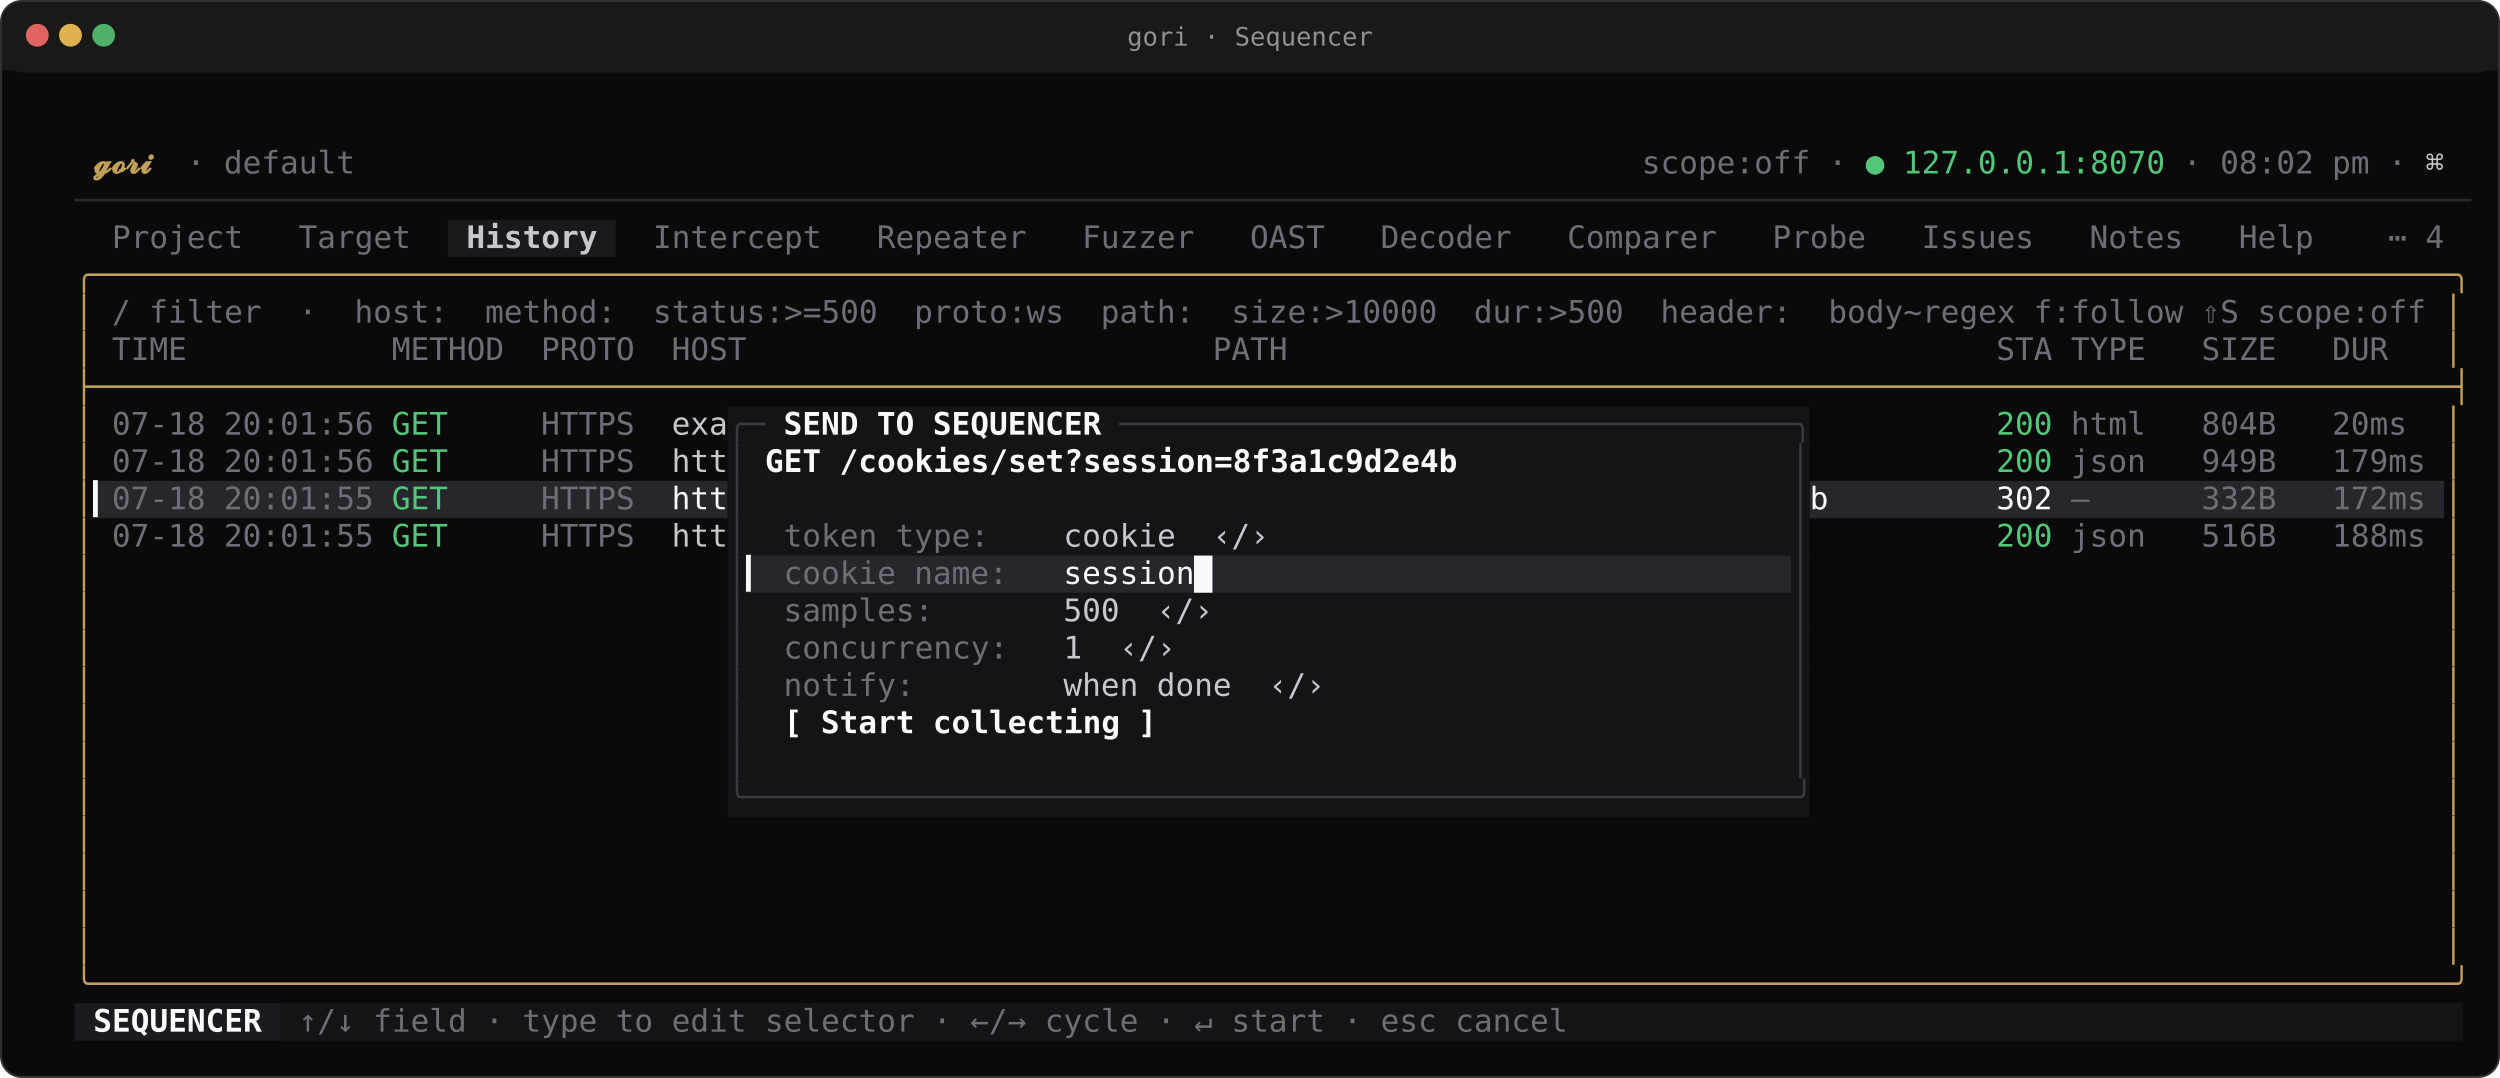
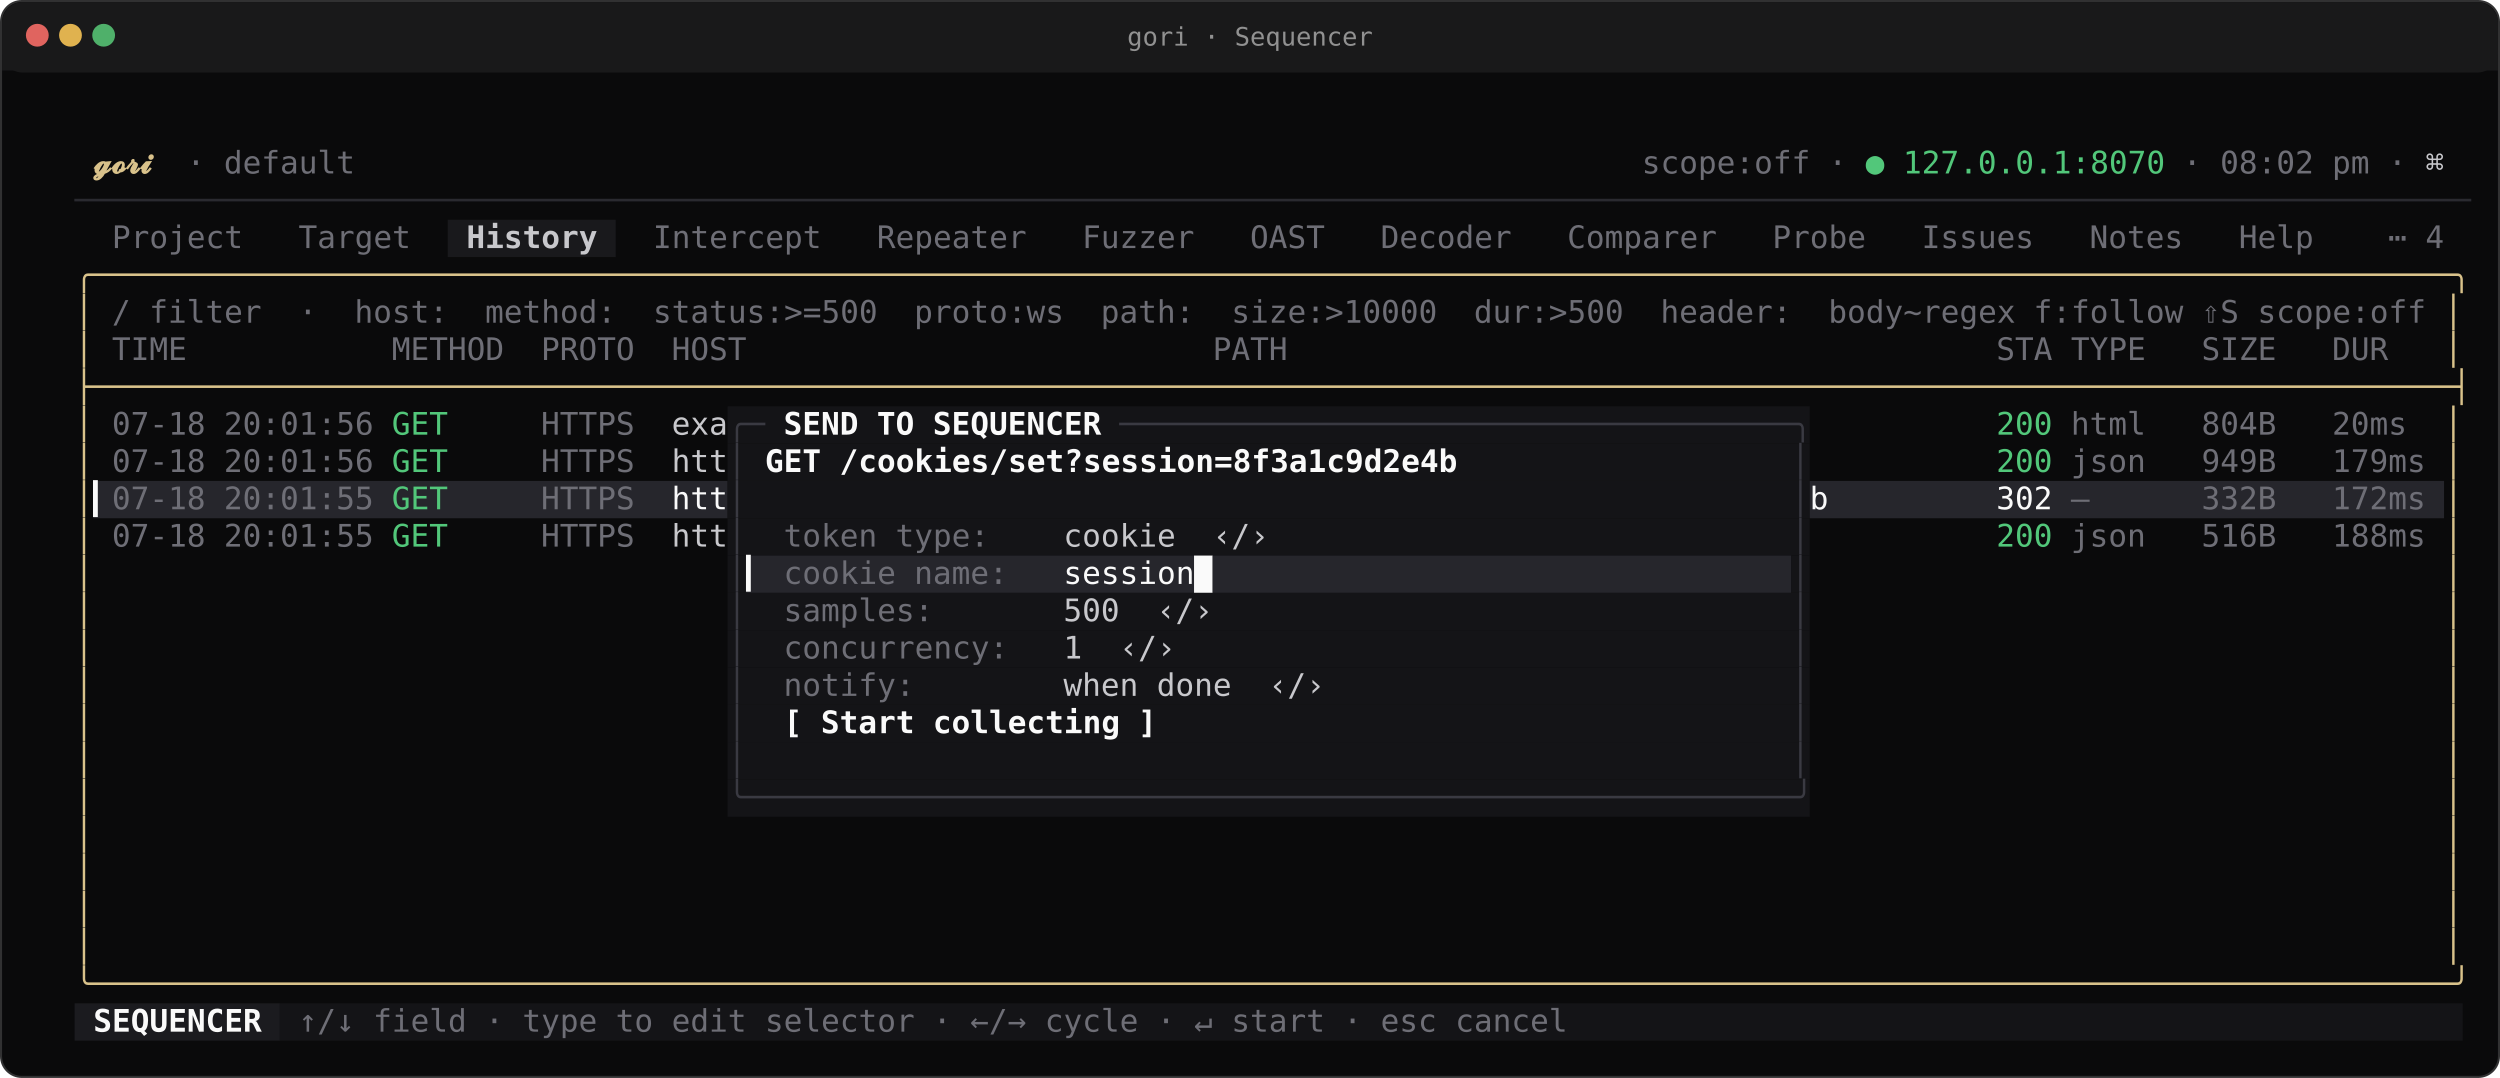
<svg xmlns="http://www.w3.org/2000/svg" width="1206" height="520" viewBox="0 0 1206.0 520.0" font-family="ui-monospace,'SF Mono','JetBrains Mono',Menlo,Consolas,monospace" font-size="15.0px" role="img" aria-label="gori · Sequencer">
  <rect x="0.5" y="0.5" width="1205.0" height="519.0" rx="10" ry="10" fill="#0a0a0b" stroke="#313132" stroke-width="1" />
  <rect x="1" y="1" width="1204.0" height="34.0" rx="10" ry="10" fill="#19191a" />
  <rect x="1" y="24.0" width="1204.0" height="10" fill="#19191a" />
  <circle cx="18.0" cy="17.0" r="5.5" fill="#e0645f" />
  <circle cx="34.0" cy="17.0" r="5.5" fill="#e0b24f" />
  <circle cx="50.0" cy="17.0" r="5.5" fill="#4fb06a" />
  <text x="603.0" y="22.0" text-anchor="middle" fill="#919191" font-size="12.3px">gori · Sequencer</text>
  <rect x="216.00" y="106.00" width="81.00" height="18.00" fill="#19191c" />
  <rect x="351.00" y="196.00" width="522.00" height="18.00" fill="#141417" />
  <rect x="351.00" y="214.00" width="522.00" height="18.00" fill="#141417" />
  <rect x="45.00" y="232.00" width="306.00" height="18.00" fill="#26262c" />
  <rect x="351.00" y="232.00" width="522.00" height="18.00" fill="#141417" />
  <rect x="873.00" y="232.00" width="306.00" height="18.00" fill="#26262c" />
  <rect x="351.00" y="250.00" width="522.00" height="18.00" fill="#141417" />
  <rect x="351.00" y="268.00" width="9.00" height="18.00" fill="#141417" />
  <rect x="360.00" y="268.00" width="216.00" height="18.00" fill="#26262c" />
  <rect x="576.00" y="268.00" width="9.00" height="18.00" fill="#fafafa" />
  <rect x="585.00" y="268.00" width="279.00" height="18.00" fill="#26262c" />
  <rect x="864.00" y="268.00" width="9.00" height="18.00" fill="#141417" />
  <rect x="351.00" y="286.00" width="522.00" height="18.00" fill="#141417" />
  <rect x="351.00" y="304.00" width="522.00" height="18.00" fill="#141417" />
  <rect x="351.00" y="322.00" width="522.00" height="18.00" fill="#141417" />
  <rect x="351.00" y="340.00" width="522.00" height="18.00" fill="#141417" />
  <rect x="351.00" y="358.00" width="522.00" height="18.00" fill="#141417" />
  <rect x="351.00" y="376.00" width="522.00" height="18.00" fill="#141417" />
  <rect x="36.00" y="484.00" width="99.00" height="18.00" fill="#1b1b1f" />
  <rect x="135.00" y="484.00" width="1053.00" height="18.00" fill="#141417" />
-   <text x="45.00" y="83.68" textLength="36.00" lengthAdjust="spacingAndGlyphs" fill="#c2a05a" font-weight="700" xml:space="preserve">𝓰𝓸𝓻𝓲</text>
+   <text x="45.00" y="83.68" textLength="36.00" lengthAdjust="spacingAndGlyphs" fill="#d9c28b" font-weight="700" xml:space="preserve">𝓰𝓸𝓻𝓲</text>
  <text x="90.00" y="83.68" textLength="9.00" lengthAdjust="spacingAndGlyphs" fill="#6e6e76" xml:space="preserve">·</text>
  <text x="108.00" y="83.68" textLength="63.00" lengthAdjust="spacingAndGlyphs" fill="#6e6e76" xml:space="preserve">default</text>
  <text x="792.00" y="83.68" textLength="81.00" lengthAdjust="spacingAndGlyphs" fill="#6e6e76" xml:space="preserve">scope:off</text>
  <text x="882.00" y="83.68" textLength="9.00" lengthAdjust="spacingAndGlyphs" fill="#6e6e76" xml:space="preserve">·</text>
  <text x="900.00" y="83.68" textLength="9.00" lengthAdjust="spacingAndGlyphs" fill="#52c77a" xml:space="preserve">●</text>
  <text x="918.00" y="83.68" textLength="126.00" lengthAdjust="spacingAndGlyphs" fill="#52c77a" xml:space="preserve">127.0.0.1:8070</text>
  <text x="1053.00" y="83.68" textLength="9.00" lengthAdjust="spacingAndGlyphs" fill="#6e6e76" xml:space="preserve">·</text>
  <text x="1071.00" y="83.68" textLength="45.00" lengthAdjust="spacingAndGlyphs" fill="#6e6e76" xml:space="preserve">08:02</text>
  <text x="1125.00" y="83.68" textLength="18.00" lengthAdjust="spacingAndGlyphs" fill="#6e6e76" xml:space="preserve">pm</text>
  <text x="1152.00" y="83.68" textLength="9.00" lengthAdjust="spacingAndGlyphs" fill="#6e6e76" xml:space="preserve">·</text>
  <text x="1170.00" y="83.68" textLength="9.00" lengthAdjust="spacingAndGlyphs" fill="#c8c8cc" xml:space="preserve">⌘</text>
  <text x="36.00" y="101.68" textLength="1152.00" lengthAdjust="spacingAndGlyphs" fill="#2a2a30" xml:space="preserve">────────────────────────────────────────────────────────────────────────────────────────────────────────────────────────────────</text>
  <text x="54.00" y="119.68" textLength="63.00" lengthAdjust="spacingAndGlyphs" fill="#6e6e76" xml:space="preserve">Project</text>
  <text x="144.00" y="119.68" textLength="54.00" lengthAdjust="spacingAndGlyphs" fill="#6e6e76" xml:space="preserve">Target</text>
  <text x="225.00" y="119.68" textLength="63.00" lengthAdjust="spacingAndGlyphs" fill="#c8c8cc" font-weight="700" xml:space="preserve">History</text>
  <text x="315.00" y="119.68" textLength="81.00" lengthAdjust="spacingAndGlyphs" fill="#6e6e76" xml:space="preserve">Intercept</text>
  <text x="423.00" y="119.68" textLength="72.00" lengthAdjust="spacingAndGlyphs" fill="#6e6e76" xml:space="preserve">Repeater</text>
  <text x="522.00" y="119.68" textLength="54.00" lengthAdjust="spacingAndGlyphs" fill="#6e6e76" xml:space="preserve">Fuzzer</text>
  <text x="603.00" y="119.68" textLength="36.00" lengthAdjust="spacingAndGlyphs" fill="#6e6e76" xml:space="preserve">OAST</text>
  <text x="666.00" y="119.68" textLength="63.00" lengthAdjust="spacingAndGlyphs" fill="#6e6e76" xml:space="preserve">Decoder</text>
  <text x="756.00" y="119.68" textLength="72.00" lengthAdjust="spacingAndGlyphs" fill="#6e6e76" xml:space="preserve">Comparer</text>
  <text x="855.00" y="119.68" textLength="45.00" lengthAdjust="spacingAndGlyphs" fill="#6e6e76" xml:space="preserve">Probe</text>
  <text x="927.00" y="119.68" textLength="54.00" lengthAdjust="spacingAndGlyphs" fill="#6e6e76" xml:space="preserve">Issues</text>
  <text x="1008.00" y="119.68" textLength="45.00" lengthAdjust="spacingAndGlyphs" fill="#6e6e76" xml:space="preserve">Notes</text>
  <text x="1080.00" y="119.68" textLength="36.00" lengthAdjust="spacingAndGlyphs" fill="#6e6e76" xml:space="preserve">Help</text>
  <text x="1152.00" y="119.68" textLength="9.00" lengthAdjust="spacingAndGlyphs" fill="#6e6e76" xml:space="preserve">⋯</text>
  <text x="1170.00" y="119.68" textLength="9.00" lengthAdjust="spacingAndGlyphs" fill="#6e6e76" xml:space="preserve">4</text>
-   <text x="36.00" y="137.68" textLength="1152.00" lengthAdjust="spacingAndGlyphs" fill="#c2a05a" xml:space="preserve">╭──────────────────────────────────────────────────────────────────────────────────────────────────────────────────────────────╮</text>
-   <text x="36.00" y="155.68" textLength="9.00" lengthAdjust="spacingAndGlyphs" fill="#c2a05a" xml:space="preserve">│</text>
+   <text x="36.00" y="137.68" textLength="1152.00" lengthAdjust="spacingAndGlyphs" fill="#d9c28b" xml:space="preserve">╭──────────────────────────────────────────────────────────────────────────────────────────────────────────────────────────────╮</text>
+   <text x="36.00" y="155.68" textLength="9.00" lengthAdjust="spacingAndGlyphs" fill="#d9c28b" xml:space="preserve">│</text>
  <text x="54.00" y="155.68" textLength="9.00" lengthAdjust="spacingAndGlyphs" fill="#6e6e76" xml:space="preserve">/</text>
  <text x="72.00" y="155.68" textLength="54.00" lengthAdjust="spacingAndGlyphs" fill="#6e6e76" xml:space="preserve">filter</text>
  <text x="144.00" y="155.68" textLength="9.00" lengthAdjust="spacingAndGlyphs" fill="#6e6e76" xml:space="preserve">·</text>
  <text x="171.00" y="155.68" textLength="45.00" lengthAdjust="spacingAndGlyphs" fill="#6e6e76" xml:space="preserve">host:</text>
  <text x="234.00" y="155.68" textLength="63.00" lengthAdjust="spacingAndGlyphs" fill="#6e6e76" xml:space="preserve">method:</text>
  <text x="315.00" y="155.68" textLength="108.00" lengthAdjust="spacingAndGlyphs" fill="#6e6e76" xml:space="preserve">status:&gt;=500</text>
  <text x="441.00" y="155.68" textLength="72.00" lengthAdjust="spacingAndGlyphs" fill="#6e6e76" xml:space="preserve">proto:ws</text>
  <text x="531.00" y="155.68" textLength="45.00" lengthAdjust="spacingAndGlyphs" fill="#6e6e76" xml:space="preserve">path:</text>
  <text x="594.00" y="155.68" textLength="99.00" lengthAdjust="spacingAndGlyphs" fill="#6e6e76" xml:space="preserve">size:&gt;10000</text>
  <text x="711.00" y="155.68" textLength="72.00" lengthAdjust="spacingAndGlyphs" fill="#6e6e76" xml:space="preserve">dur:&gt;500</text>
  <text x="801.00" y="155.68" textLength="63.00" lengthAdjust="spacingAndGlyphs" fill="#6e6e76" xml:space="preserve">header:</text>
  <text x="882.00" y="155.68" textLength="90.00" lengthAdjust="spacingAndGlyphs" fill="#6e6e76" xml:space="preserve">body~regex</text>
  <text x="981.00" y="155.68" textLength="72.00" lengthAdjust="spacingAndGlyphs" fill="#6e6e76" xml:space="preserve">f:follow</text>
  <text x="1062.00" y="155.68" textLength="18.00" lengthAdjust="spacingAndGlyphs" fill="#6e6e76" xml:space="preserve">⇧S</text>
  <text x="1089.00" y="155.68" textLength="81.00" lengthAdjust="spacingAndGlyphs" fill="#6e6e76" xml:space="preserve">scope:off</text>
-   <text x="1179.00" y="155.68" textLength="9.00" lengthAdjust="spacingAndGlyphs" fill="#c2a05a" xml:space="preserve">│</text>
-   <text x="36.00" y="173.68" textLength="9.00" lengthAdjust="spacingAndGlyphs" fill="#c2a05a" xml:space="preserve">│</text>
+   <text x="1179.00" y="155.68" textLength="9.00" lengthAdjust="spacingAndGlyphs" fill="#d9c28b" xml:space="preserve">│</text>
+   <text x="36.00" y="173.68" textLength="9.00" lengthAdjust="spacingAndGlyphs" fill="#d9c28b" xml:space="preserve">│</text>
  <text x="54.00" y="173.68" textLength="36.00" lengthAdjust="spacingAndGlyphs" fill="#6e6e76" xml:space="preserve">TIME</text>
  <text x="189.00" y="173.68" textLength="54.00" lengthAdjust="spacingAndGlyphs" fill="#6e6e76" xml:space="preserve">METHOD</text>
  <text x="261.00" y="173.68" textLength="45.00" lengthAdjust="spacingAndGlyphs" fill="#6e6e76" xml:space="preserve">PROTO</text>
  <text x="324.00" y="173.68" textLength="36.00" lengthAdjust="spacingAndGlyphs" fill="#6e6e76" xml:space="preserve">HOST</text>
  <text x="585.00" y="173.68" textLength="36.00" lengthAdjust="spacingAndGlyphs" fill="#6e6e76" xml:space="preserve">PATH</text>
  <text x="963.00" y="173.68" textLength="27.00" lengthAdjust="spacingAndGlyphs" fill="#6e6e76" xml:space="preserve">STA</text>
  <text x="999.00" y="173.68" textLength="36.00" lengthAdjust="spacingAndGlyphs" fill="#6e6e76" xml:space="preserve">TYPE</text>
  <text x="1062.00" y="173.68" textLength="36.00" lengthAdjust="spacingAndGlyphs" fill="#6e6e76" xml:space="preserve">SIZE</text>
  <text x="1125.00" y="173.68" textLength="27.00" lengthAdjust="spacingAndGlyphs" fill="#6e6e76" xml:space="preserve">DUR</text>
-   <text x="1179.00" y="173.68" textLength="9.00" lengthAdjust="spacingAndGlyphs" fill="#c2a05a" xml:space="preserve">│</text>
-   <text x="36.00" y="191.68" textLength="1152.00" lengthAdjust="spacingAndGlyphs" fill="#c2a05a" xml:space="preserve">├──────────────────────────────────────────────────────────────────────────────────────────────────────────────────────────────┤</text>
-   <text x="36.00" y="209.68" textLength="9.00" lengthAdjust="spacingAndGlyphs" fill="#c2a05a" xml:space="preserve">│</text>
+   <text x="1179.00" y="173.68" textLength="9.00" lengthAdjust="spacingAndGlyphs" fill="#d9c28b" xml:space="preserve">│</text>
+   <text x="36.00" y="191.68" textLength="1152.00" lengthAdjust="spacingAndGlyphs" fill="#d9c28b" xml:space="preserve">├──────────────────────────────────────────────────────────────────────────────────────────────────────────────────────────────┤</text>
+   <text x="36.00" y="209.68" textLength="9.00" lengthAdjust="spacingAndGlyphs" fill="#d9c28b" xml:space="preserve">│</text>
  <text x="54.00" y="209.68" textLength="45.00" lengthAdjust="spacingAndGlyphs" fill="#6e6e76" xml:space="preserve">07-18</text>
  <text x="108.00" y="209.68" textLength="72.00" lengthAdjust="spacingAndGlyphs" fill="#6e6e76" xml:space="preserve">20:01:56</text>
  <text x="189.00" y="209.68" textLength="27.00" lengthAdjust="spacingAndGlyphs" fill="#52c77a" xml:space="preserve">GET</text>
  <text x="261.00" y="209.68" textLength="45.00" lengthAdjust="spacingAndGlyphs" fill="#6e6e76" xml:space="preserve">HTTPS</text>
  <text x="324.00" y="209.68" textLength="27.00" lengthAdjust="spacingAndGlyphs" fill="#c8c8cc" xml:space="preserve">exa</text>
  <text x="351.00" y="209.68" textLength="18.00" lengthAdjust="spacingAndGlyphs" fill="#3a3a42" xml:space="preserve">╭─</text>
  <text x="378.00" y="209.68" textLength="36.00" lengthAdjust="spacingAndGlyphs" fill="#fafafa" font-weight="700" xml:space="preserve">SEND</text>
  <text x="423.00" y="209.68" textLength="18.00" lengthAdjust="spacingAndGlyphs" fill="#fafafa" font-weight="700" xml:space="preserve">TO</text>
  <text x="450.00" y="209.68" textLength="81.00" lengthAdjust="spacingAndGlyphs" fill="#fafafa" font-weight="700" xml:space="preserve">SEQUENCER</text>
  <text x="540.00" y="209.68" textLength="333.00" lengthAdjust="spacingAndGlyphs" fill="#3a3a42" xml:space="preserve">────────────────────────────────────╮</text>
  <text x="963.00" y="209.68" textLength="27.00" lengthAdjust="spacingAndGlyphs" fill="#52c77a" xml:space="preserve">200</text>
  <text x="999.00" y="209.68" textLength="36.00" lengthAdjust="spacingAndGlyphs" fill="#6e6e76" xml:space="preserve">html</text>
  <text x="1062.00" y="209.68" textLength="36.00" lengthAdjust="spacingAndGlyphs" fill="#6e6e76" xml:space="preserve">804B</text>
  <text x="1125.00" y="209.68" textLength="36.00" lengthAdjust="spacingAndGlyphs" fill="#6e6e76" xml:space="preserve">20ms</text>
-   <text x="1179.00" y="209.68" textLength="9.00" lengthAdjust="spacingAndGlyphs" fill="#c2a05a" xml:space="preserve">│</text>
-   <text x="36.00" y="227.68" textLength="9.00" lengthAdjust="spacingAndGlyphs" fill="#c2a05a" xml:space="preserve">│</text>
+   <text x="1179.00" y="209.68" textLength="9.00" lengthAdjust="spacingAndGlyphs" fill="#d9c28b" xml:space="preserve">│</text>
+   <text x="36.00" y="227.68" textLength="9.00" lengthAdjust="spacingAndGlyphs" fill="#d9c28b" xml:space="preserve">│</text>
  <text x="54.00" y="227.68" textLength="45.00" lengthAdjust="spacingAndGlyphs" fill="#6e6e76" xml:space="preserve">07-18</text>
  <text x="108.00" y="227.68" textLength="72.00" lengthAdjust="spacingAndGlyphs" fill="#6e6e76" xml:space="preserve">20:01:56</text>
  <text x="189.00" y="227.68" textLength="27.00" lengthAdjust="spacingAndGlyphs" fill="#52c77a" xml:space="preserve">GET</text>
  <text x="261.00" y="227.68" textLength="45.00" lengthAdjust="spacingAndGlyphs" fill="#6e6e76" xml:space="preserve">HTTPS</text>
  <text x="324.00" y="227.68" textLength="27.00" lengthAdjust="spacingAndGlyphs" fill="#c8c8cc" xml:space="preserve">htt</text>
  <text x="351.00" y="227.68" textLength="9.00" lengthAdjust="spacingAndGlyphs" fill="#3a3a42" xml:space="preserve">│</text>
  <text x="369.00" y="227.68" textLength="27.00" lengthAdjust="spacingAndGlyphs" fill="#fafafa" font-weight="700" xml:space="preserve">GET</text>
  <text x="405.00" y="227.68" textLength="297.00" lengthAdjust="spacingAndGlyphs" fill="#fafafa" font-weight="700" xml:space="preserve">/cookies/set?session=8f3a1c9d2e4b</text>
  <text x="864.00" y="227.68" textLength="9.00" lengthAdjust="spacingAndGlyphs" fill="#3a3a42" xml:space="preserve">│</text>
  <text x="963.00" y="227.68" textLength="27.00" lengthAdjust="spacingAndGlyphs" fill="#52c77a" xml:space="preserve">200</text>
  <text x="999.00" y="227.68" textLength="36.00" lengthAdjust="spacingAndGlyphs" fill="#6e6e76" xml:space="preserve">json</text>
  <text x="1062.00" y="227.68" textLength="36.00" lengthAdjust="spacingAndGlyphs" fill="#6e6e76" xml:space="preserve">949B</text>
  <text x="1125.00" y="227.68" textLength="45.00" lengthAdjust="spacingAndGlyphs" fill="#6e6e76" xml:space="preserve">179ms</text>
-   <text x="1179.00" y="227.68" textLength="9.00" lengthAdjust="spacingAndGlyphs" fill="#c2a05a" xml:space="preserve">│</text>
-   <text x="36.00" y="245.68" textLength="9.00" lengthAdjust="spacingAndGlyphs" fill="#c2a05a" xml:space="preserve">│</text>
+   <text x="1179.00" y="227.68" textLength="9.00" lengthAdjust="spacingAndGlyphs" fill="#d9c28b" xml:space="preserve">│</text>
+   <text x="36.00" y="245.68" textLength="9.00" lengthAdjust="spacingAndGlyphs" fill="#d9c28b" xml:space="preserve">│</text>
  <text x="45.00" y="245.68" textLength="9.00" lengthAdjust="spacingAndGlyphs" fill="#fafafa" xml:space="preserve">▎</text>
  <text x="54.00" y="245.68" textLength="45.00" lengthAdjust="spacingAndGlyphs" fill="#6e6e76" xml:space="preserve">07-18</text>
  <text x="108.00" y="245.68" textLength="72.00" lengthAdjust="spacingAndGlyphs" fill="#6e6e76" xml:space="preserve">20:01:55</text>
  <text x="189.00" y="245.68" textLength="27.00" lengthAdjust="spacingAndGlyphs" fill="#52c77a" xml:space="preserve">GET</text>
  <text x="261.00" y="245.68" textLength="45.00" lengthAdjust="spacingAndGlyphs" fill="#6e6e76" xml:space="preserve">HTTPS</text>
  <text x="324.00" y="245.68" textLength="27.00" lengthAdjust="spacingAndGlyphs" fill="#fafafa" xml:space="preserve">htt</text>
  <text x="351.00" y="245.68" textLength="9.00" lengthAdjust="spacingAndGlyphs" fill="#3a3a42" xml:space="preserve">│</text>
  <text x="864.00" y="245.68" textLength="9.00" lengthAdjust="spacingAndGlyphs" fill="#3a3a42" xml:space="preserve">│</text>
  <text x="873.00" y="245.68" textLength="9.00" lengthAdjust="spacingAndGlyphs" fill="#fafafa" xml:space="preserve">b</text>
  <text x="963.00" y="245.68" textLength="27.00" lengthAdjust="spacingAndGlyphs" fill="#fafafa" xml:space="preserve">302</text>
  <text x="999.00" y="245.68" textLength="9.00" lengthAdjust="spacingAndGlyphs" fill="#6e6e76" xml:space="preserve">—</text>
  <text x="1062.00" y="245.68" textLength="36.00" lengthAdjust="spacingAndGlyphs" fill="#6e6e76" xml:space="preserve">332B</text>
  <text x="1125.00" y="245.68" textLength="45.00" lengthAdjust="spacingAndGlyphs" fill="#6e6e76" xml:space="preserve">172ms</text>
-   <text x="1179.00" y="245.68" textLength="9.00" lengthAdjust="spacingAndGlyphs" fill="#c2a05a" xml:space="preserve">│</text>
-   <text x="36.00" y="263.68" textLength="9.00" lengthAdjust="spacingAndGlyphs" fill="#c2a05a" xml:space="preserve">│</text>
+   <text x="1179.00" y="245.68" textLength="9.00" lengthAdjust="spacingAndGlyphs" fill="#d9c28b" xml:space="preserve">│</text>
+   <text x="36.00" y="263.68" textLength="9.00" lengthAdjust="spacingAndGlyphs" fill="#d9c28b" xml:space="preserve">│</text>
  <text x="54.00" y="263.68" textLength="45.00" lengthAdjust="spacingAndGlyphs" fill="#6e6e76" xml:space="preserve">07-18</text>
  <text x="108.00" y="263.68" textLength="72.00" lengthAdjust="spacingAndGlyphs" fill="#6e6e76" xml:space="preserve">20:01:55</text>
  <text x="189.00" y="263.68" textLength="27.00" lengthAdjust="spacingAndGlyphs" fill="#52c77a" xml:space="preserve">GET</text>
  <text x="261.00" y="263.68" textLength="45.00" lengthAdjust="spacingAndGlyphs" fill="#6e6e76" xml:space="preserve">HTTPS</text>
  <text x="324.00" y="263.68" textLength="27.00" lengthAdjust="spacingAndGlyphs" fill="#c8c8cc" xml:space="preserve">htt</text>
  <text x="351.00" y="263.68" textLength="9.00" lengthAdjust="spacingAndGlyphs" fill="#3a3a42" xml:space="preserve">│</text>
  <text x="378.00" y="263.68" textLength="45.00" lengthAdjust="spacingAndGlyphs" fill="#6e6e76" xml:space="preserve">token</text>
  <text x="432.00" y="263.68" textLength="45.00" lengthAdjust="spacingAndGlyphs" fill="#6e6e76" xml:space="preserve">type:</text>
  <text x="513.00" y="263.68" textLength="54.00" lengthAdjust="spacingAndGlyphs" fill="#c8c8cc" xml:space="preserve">cookie</text>
  <text x="585.00" y="263.68" textLength="27.00" lengthAdjust="spacingAndGlyphs" fill="#c8c8cc" xml:space="preserve">‹/›</text>
  <text x="864.00" y="263.68" textLength="9.00" lengthAdjust="spacingAndGlyphs" fill="#3a3a42" xml:space="preserve">│</text>
  <text x="963.00" y="263.68" textLength="27.00" lengthAdjust="spacingAndGlyphs" fill="#52c77a" xml:space="preserve">200</text>
  <text x="999.00" y="263.68" textLength="36.00" lengthAdjust="spacingAndGlyphs" fill="#6e6e76" xml:space="preserve">json</text>
  <text x="1062.00" y="263.68" textLength="36.00" lengthAdjust="spacingAndGlyphs" fill="#6e6e76" xml:space="preserve">516B</text>
  <text x="1125.00" y="263.68" textLength="45.00" lengthAdjust="spacingAndGlyphs" fill="#6e6e76" xml:space="preserve">188ms</text>
-   <text x="1179.00" y="263.68" textLength="9.00" lengthAdjust="spacingAndGlyphs" fill="#c2a05a" xml:space="preserve">│</text>
-   <text x="36.00" y="281.68" textLength="9.00" lengthAdjust="spacingAndGlyphs" fill="#c2a05a" xml:space="preserve">│</text>
+   <text x="1179.00" y="263.68" textLength="9.00" lengthAdjust="spacingAndGlyphs" fill="#d9c28b" xml:space="preserve">│</text>
+   <text x="36.00" y="281.68" textLength="9.00" lengthAdjust="spacingAndGlyphs" fill="#d9c28b" xml:space="preserve">│</text>
  <text x="351.00" y="281.68" textLength="9.00" lengthAdjust="spacingAndGlyphs" fill="#3a3a42" xml:space="preserve">│</text>
  <text x="360.00" y="281.68" textLength="9.00" lengthAdjust="spacingAndGlyphs" fill="#fafafa" xml:space="preserve">▎</text>
  <text x="378.00" y="281.68" textLength="54.00" lengthAdjust="spacingAndGlyphs" fill="#6e6e76" xml:space="preserve">cookie</text>
  <text x="441.00" y="281.68" textLength="45.00" lengthAdjust="spacingAndGlyphs" fill="#6e6e76" xml:space="preserve">name:</text>
  <text x="513.00" y="281.68" textLength="63.00" lengthAdjust="spacingAndGlyphs" fill="#fafafa" xml:space="preserve">session</text>
  <text x="864.00" y="281.68" textLength="9.00" lengthAdjust="spacingAndGlyphs" fill="#3a3a42" xml:space="preserve">│</text>
-   <text x="1179.00" y="281.68" textLength="9.00" lengthAdjust="spacingAndGlyphs" fill="#c2a05a" xml:space="preserve">│</text>
-   <text x="36.00" y="299.68" textLength="9.00" lengthAdjust="spacingAndGlyphs" fill="#c2a05a" xml:space="preserve">│</text>
+   <text x="1179.00" y="281.68" textLength="9.00" lengthAdjust="spacingAndGlyphs" fill="#d9c28b" xml:space="preserve">│</text>
+   <text x="36.00" y="299.68" textLength="9.00" lengthAdjust="spacingAndGlyphs" fill="#d9c28b" xml:space="preserve">│</text>
  <text x="351.00" y="299.68" textLength="9.00" lengthAdjust="spacingAndGlyphs" fill="#3a3a42" xml:space="preserve">│</text>
  <text x="378.00" y="299.68" textLength="72.00" lengthAdjust="spacingAndGlyphs" fill="#6e6e76" xml:space="preserve">samples:</text>
  <text x="513.00" y="299.68" textLength="27.00" lengthAdjust="spacingAndGlyphs" fill="#c8c8cc" xml:space="preserve">500</text>
  <text x="558.00" y="299.68" textLength="27.00" lengthAdjust="spacingAndGlyphs" fill="#c8c8cc" xml:space="preserve">‹/›</text>
  <text x="864.00" y="299.68" textLength="9.00" lengthAdjust="spacingAndGlyphs" fill="#3a3a42" xml:space="preserve">│</text>
-   <text x="1179.00" y="299.68" textLength="9.00" lengthAdjust="spacingAndGlyphs" fill="#c2a05a" xml:space="preserve">│</text>
-   <text x="36.00" y="317.68" textLength="9.00" lengthAdjust="spacingAndGlyphs" fill="#c2a05a" xml:space="preserve">│</text>
+   <text x="1179.00" y="299.68" textLength="9.00" lengthAdjust="spacingAndGlyphs" fill="#d9c28b" xml:space="preserve">│</text>
+   <text x="36.00" y="317.68" textLength="9.00" lengthAdjust="spacingAndGlyphs" fill="#d9c28b" xml:space="preserve">│</text>
  <text x="351.00" y="317.68" textLength="9.00" lengthAdjust="spacingAndGlyphs" fill="#3a3a42" xml:space="preserve">│</text>
  <text x="378.00" y="317.68" textLength="108.00" lengthAdjust="spacingAndGlyphs" fill="#6e6e76" xml:space="preserve">concurrency:</text>
  <text x="513.00" y="317.68" textLength="9.00" lengthAdjust="spacingAndGlyphs" fill="#c8c8cc" xml:space="preserve">1</text>
  <text x="540.00" y="317.68" textLength="27.00" lengthAdjust="spacingAndGlyphs" fill="#c8c8cc" xml:space="preserve">‹/›</text>
  <text x="864.00" y="317.68" textLength="9.00" lengthAdjust="spacingAndGlyphs" fill="#3a3a42" xml:space="preserve">│</text>
-   <text x="1179.00" y="317.68" textLength="9.00" lengthAdjust="spacingAndGlyphs" fill="#c2a05a" xml:space="preserve">│</text>
-   <text x="36.00" y="335.68" textLength="9.00" lengthAdjust="spacingAndGlyphs" fill="#c2a05a" xml:space="preserve">│</text>
+   <text x="1179.00" y="317.68" textLength="9.00" lengthAdjust="spacingAndGlyphs" fill="#d9c28b" xml:space="preserve">│</text>
+   <text x="36.00" y="335.68" textLength="9.00" lengthAdjust="spacingAndGlyphs" fill="#d9c28b" xml:space="preserve">│</text>
  <text x="351.00" y="335.68" textLength="9.00" lengthAdjust="spacingAndGlyphs" fill="#3a3a42" xml:space="preserve">│</text>
  <text x="378.00" y="335.68" textLength="63.00" lengthAdjust="spacingAndGlyphs" fill="#6e6e76" xml:space="preserve">notify:</text>
  <text x="513.00" y="335.68" textLength="36.00" lengthAdjust="spacingAndGlyphs" fill="#c8c8cc" xml:space="preserve">when</text>
  <text x="558.00" y="335.68" textLength="36.00" lengthAdjust="spacingAndGlyphs" fill="#c8c8cc" xml:space="preserve">done</text>
  <text x="612.00" y="335.68" textLength="27.00" lengthAdjust="spacingAndGlyphs" fill="#c8c8cc" xml:space="preserve">‹/›</text>
  <text x="864.00" y="335.68" textLength="9.00" lengthAdjust="spacingAndGlyphs" fill="#3a3a42" xml:space="preserve">│</text>
-   <text x="1179.00" y="335.68" textLength="9.00" lengthAdjust="spacingAndGlyphs" fill="#c2a05a" xml:space="preserve">│</text>
-   <text x="36.00" y="353.68" textLength="9.00" lengthAdjust="spacingAndGlyphs" fill="#c2a05a" xml:space="preserve">│</text>
+   <text x="1179.00" y="335.68" textLength="9.00" lengthAdjust="spacingAndGlyphs" fill="#d9c28b" xml:space="preserve">│</text>
+   <text x="36.00" y="353.68" textLength="9.00" lengthAdjust="spacingAndGlyphs" fill="#d9c28b" xml:space="preserve">│</text>
  <text x="351.00" y="353.68" textLength="9.00" lengthAdjust="spacingAndGlyphs" fill="#3a3a42" xml:space="preserve">│</text>
  <text x="378.00" y="353.68" textLength="9.00" lengthAdjust="spacingAndGlyphs" fill="#fafafa" font-weight="700" xml:space="preserve">[</text>
  <text x="396.00" y="353.68" textLength="45.00" lengthAdjust="spacingAndGlyphs" fill="#fafafa" font-weight="700" xml:space="preserve">Start</text>
  <text x="450.00" y="353.68" textLength="90.00" lengthAdjust="spacingAndGlyphs" fill="#fafafa" font-weight="700" xml:space="preserve">collecting</text>
  <text x="549.00" y="353.68" textLength="9.00" lengthAdjust="spacingAndGlyphs" fill="#fafafa" font-weight="700" xml:space="preserve">]</text>
  <text x="864.00" y="353.68" textLength="9.00" lengthAdjust="spacingAndGlyphs" fill="#3a3a42" xml:space="preserve">│</text>
-   <text x="1179.00" y="353.68" textLength="9.00" lengthAdjust="spacingAndGlyphs" fill="#c2a05a" xml:space="preserve">│</text>
-   <text x="36.00" y="371.68" textLength="9.00" lengthAdjust="spacingAndGlyphs" fill="#c2a05a" xml:space="preserve">│</text>
+   <text x="1179.00" y="353.68" textLength="9.00" lengthAdjust="spacingAndGlyphs" fill="#d9c28b" xml:space="preserve">│</text>
+   <text x="36.00" y="371.68" textLength="9.00" lengthAdjust="spacingAndGlyphs" fill="#d9c28b" xml:space="preserve">│</text>
  <text x="351.00" y="371.68" textLength="9.00" lengthAdjust="spacingAndGlyphs" fill="#3a3a42" xml:space="preserve">│</text>
  <text x="864.00" y="371.68" textLength="9.00" lengthAdjust="spacingAndGlyphs" fill="#3a3a42" xml:space="preserve">│</text>
-   <text x="1179.00" y="371.68" textLength="9.00" lengthAdjust="spacingAndGlyphs" fill="#c2a05a" xml:space="preserve">│</text>
-   <text x="36.00" y="389.68" textLength="9.00" lengthAdjust="spacingAndGlyphs" fill="#c2a05a" xml:space="preserve">│</text>
+   <text x="1179.00" y="371.68" textLength="9.00" lengthAdjust="spacingAndGlyphs" fill="#d9c28b" xml:space="preserve">│</text>
+   <text x="36.00" y="389.68" textLength="9.00" lengthAdjust="spacingAndGlyphs" fill="#d9c28b" xml:space="preserve">│</text>
  <text x="351.00" y="389.68" textLength="522.00" lengthAdjust="spacingAndGlyphs" fill="#3a3a42" xml:space="preserve">╰────────────────────────────────────────────────────────╯</text>
-   <text x="1179.00" y="389.68" textLength="9.00" lengthAdjust="spacingAndGlyphs" fill="#c2a05a" xml:space="preserve">│</text>
-   <text x="36.00" y="407.68" textLength="9.00" lengthAdjust="spacingAndGlyphs" fill="#c2a05a" xml:space="preserve">│</text>
-   <text x="1179.00" y="407.68" textLength="9.00" lengthAdjust="spacingAndGlyphs" fill="#c2a05a" xml:space="preserve">│</text>
-   <text x="36.00" y="425.68" textLength="9.00" lengthAdjust="spacingAndGlyphs" fill="#c2a05a" xml:space="preserve">│</text>
-   <text x="1179.00" y="425.68" textLength="9.00" lengthAdjust="spacingAndGlyphs" fill="#c2a05a" xml:space="preserve">│</text>
-   <text x="36.00" y="443.68" textLength="9.00" lengthAdjust="spacingAndGlyphs" fill="#c2a05a" xml:space="preserve">│</text>
-   <text x="1179.00" y="443.68" textLength="9.00" lengthAdjust="spacingAndGlyphs" fill="#c2a05a" xml:space="preserve">│</text>
-   <text x="36.00" y="461.68" textLength="9.00" lengthAdjust="spacingAndGlyphs" fill="#c2a05a" xml:space="preserve">│</text>
-   <text x="1179.00" y="461.68" textLength="9.00" lengthAdjust="spacingAndGlyphs" fill="#c2a05a" xml:space="preserve">│</text>
-   <text x="36.00" y="479.68" textLength="1152.00" lengthAdjust="spacingAndGlyphs" fill="#c2a05a" xml:space="preserve">╰──────────────────────────────────────────────────────────────────────────────────────────────────────────────────────────────╯</text>
+   <text x="1179.00" y="389.68" textLength="9.00" lengthAdjust="spacingAndGlyphs" fill="#d9c28b" xml:space="preserve">│</text>
+   <text x="36.00" y="407.68" textLength="9.00" lengthAdjust="spacingAndGlyphs" fill="#d9c28b" xml:space="preserve">│</text>
+   <text x="1179.00" y="407.68" textLength="9.00" lengthAdjust="spacingAndGlyphs" fill="#d9c28b" xml:space="preserve">│</text>
+   <text x="36.00" y="425.68" textLength="9.00" lengthAdjust="spacingAndGlyphs" fill="#d9c28b" xml:space="preserve">│</text>
+   <text x="1179.00" y="425.68" textLength="9.00" lengthAdjust="spacingAndGlyphs" fill="#d9c28b" xml:space="preserve">│</text>
+   <text x="36.00" y="443.68" textLength="9.00" lengthAdjust="spacingAndGlyphs" fill="#d9c28b" xml:space="preserve">│</text>
+   <text x="1179.00" y="443.68" textLength="9.00" lengthAdjust="spacingAndGlyphs" fill="#d9c28b" xml:space="preserve">│</text>
+   <text x="36.00" y="461.68" textLength="9.00" lengthAdjust="spacingAndGlyphs" fill="#d9c28b" xml:space="preserve">│</text>
+   <text x="1179.00" y="461.68" textLength="9.00" lengthAdjust="spacingAndGlyphs" fill="#d9c28b" xml:space="preserve">│</text>
+   <text x="36.00" y="479.68" textLength="1152.00" lengthAdjust="spacingAndGlyphs" fill="#d9c28b" xml:space="preserve">╰──────────────────────────────────────────────────────────────────────────────────────────────────────────────────────────────╯</text>
  <text x="45.00" y="497.68" textLength="81.00" lengthAdjust="spacingAndGlyphs" fill="#fafafa" font-weight="700" xml:space="preserve">SEQUENCER</text>
  <text x="144.00" y="497.68" textLength="27.00" lengthAdjust="spacingAndGlyphs" fill="#6e6e76" xml:space="preserve">↑/↓</text>
  <text x="180.00" y="497.68" textLength="45.00" lengthAdjust="spacingAndGlyphs" fill="#6e6e76" xml:space="preserve">field</text>
  <text x="234.00" y="497.68" textLength="9.00" lengthAdjust="spacingAndGlyphs" fill="#6e6e76" xml:space="preserve">·</text>
  <text x="252.00" y="497.68" textLength="36.00" lengthAdjust="spacingAndGlyphs" fill="#6e6e76" xml:space="preserve">type</text>
  <text x="297.00" y="497.68" textLength="18.00" lengthAdjust="spacingAndGlyphs" fill="#6e6e76" xml:space="preserve">to</text>
  <text x="324.00" y="497.68" textLength="36.00" lengthAdjust="spacingAndGlyphs" fill="#6e6e76" xml:space="preserve">edit</text>
  <text x="369.00" y="497.68" textLength="72.00" lengthAdjust="spacingAndGlyphs" fill="#6e6e76" xml:space="preserve">selector</text>
  <text x="450.00" y="497.68" textLength="9.00" lengthAdjust="spacingAndGlyphs" fill="#6e6e76" xml:space="preserve">·</text>
  <text x="468.00" y="497.68" textLength="27.00" lengthAdjust="spacingAndGlyphs" fill="#6e6e76" xml:space="preserve">←/→</text>
  <text x="504.00" y="497.68" textLength="45.00" lengthAdjust="spacingAndGlyphs" fill="#6e6e76" xml:space="preserve">cycle</text>
  <text x="558.00" y="497.68" textLength="9.00" lengthAdjust="spacingAndGlyphs" fill="#6e6e76" xml:space="preserve">·</text>
  <text x="576.00" y="497.68" textLength="9.00" lengthAdjust="spacingAndGlyphs" fill="#6e6e76" xml:space="preserve">↵</text>
  <text x="594.00" y="497.68" textLength="45.00" lengthAdjust="spacingAndGlyphs" fill="#6e6e76" xml:space="preserve">start</text>
  <text x="648.00" y="497.68" textLength="9.00" lengthAdjust="spacingAndGlyphs" fill="#6e6e76" xml:space="preserve">·</text>
  <text x="666.00" y="497.68" textLength="27.00" lengthAdjust="spacingAndGlyphs" fill="#6e6e76" xml:space="preserve">esc</text>
  <text x="702.00" y="497.68" textLength="54.00" lengthAdjust="spacingAndGlyphs" fill="#6e6e76" xml:space="preserve">cancel</text>
</svg>
